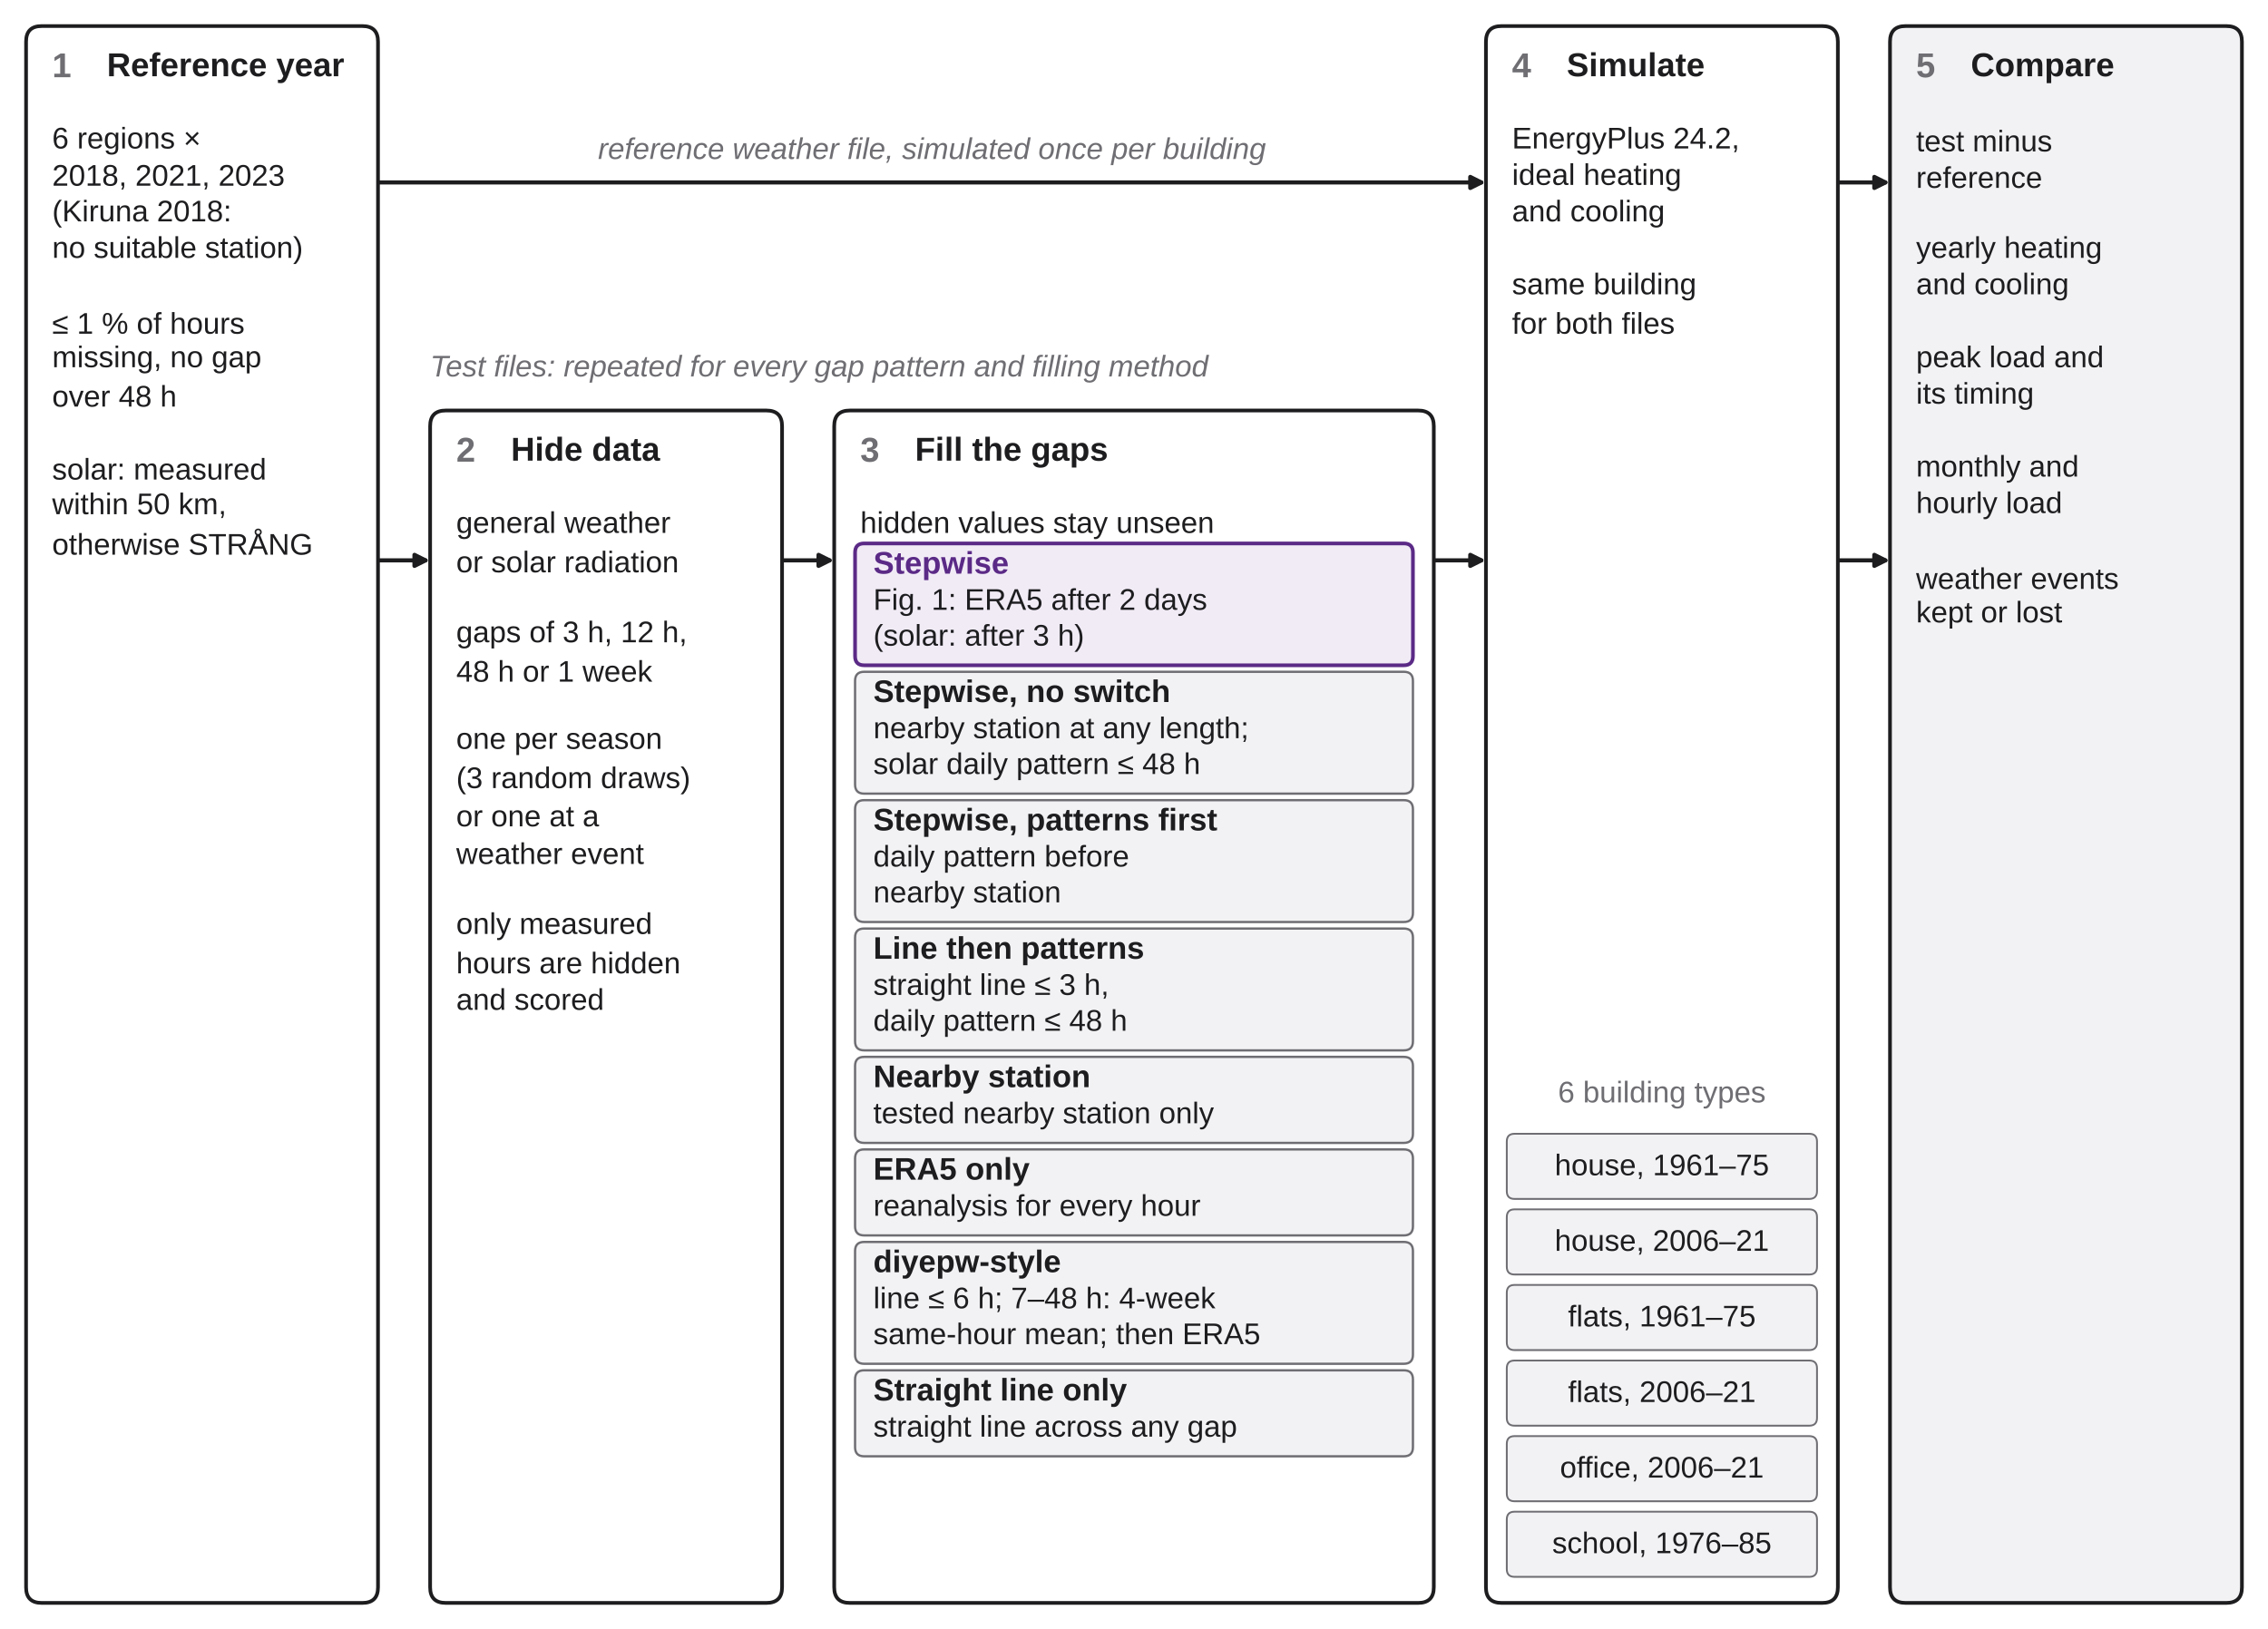
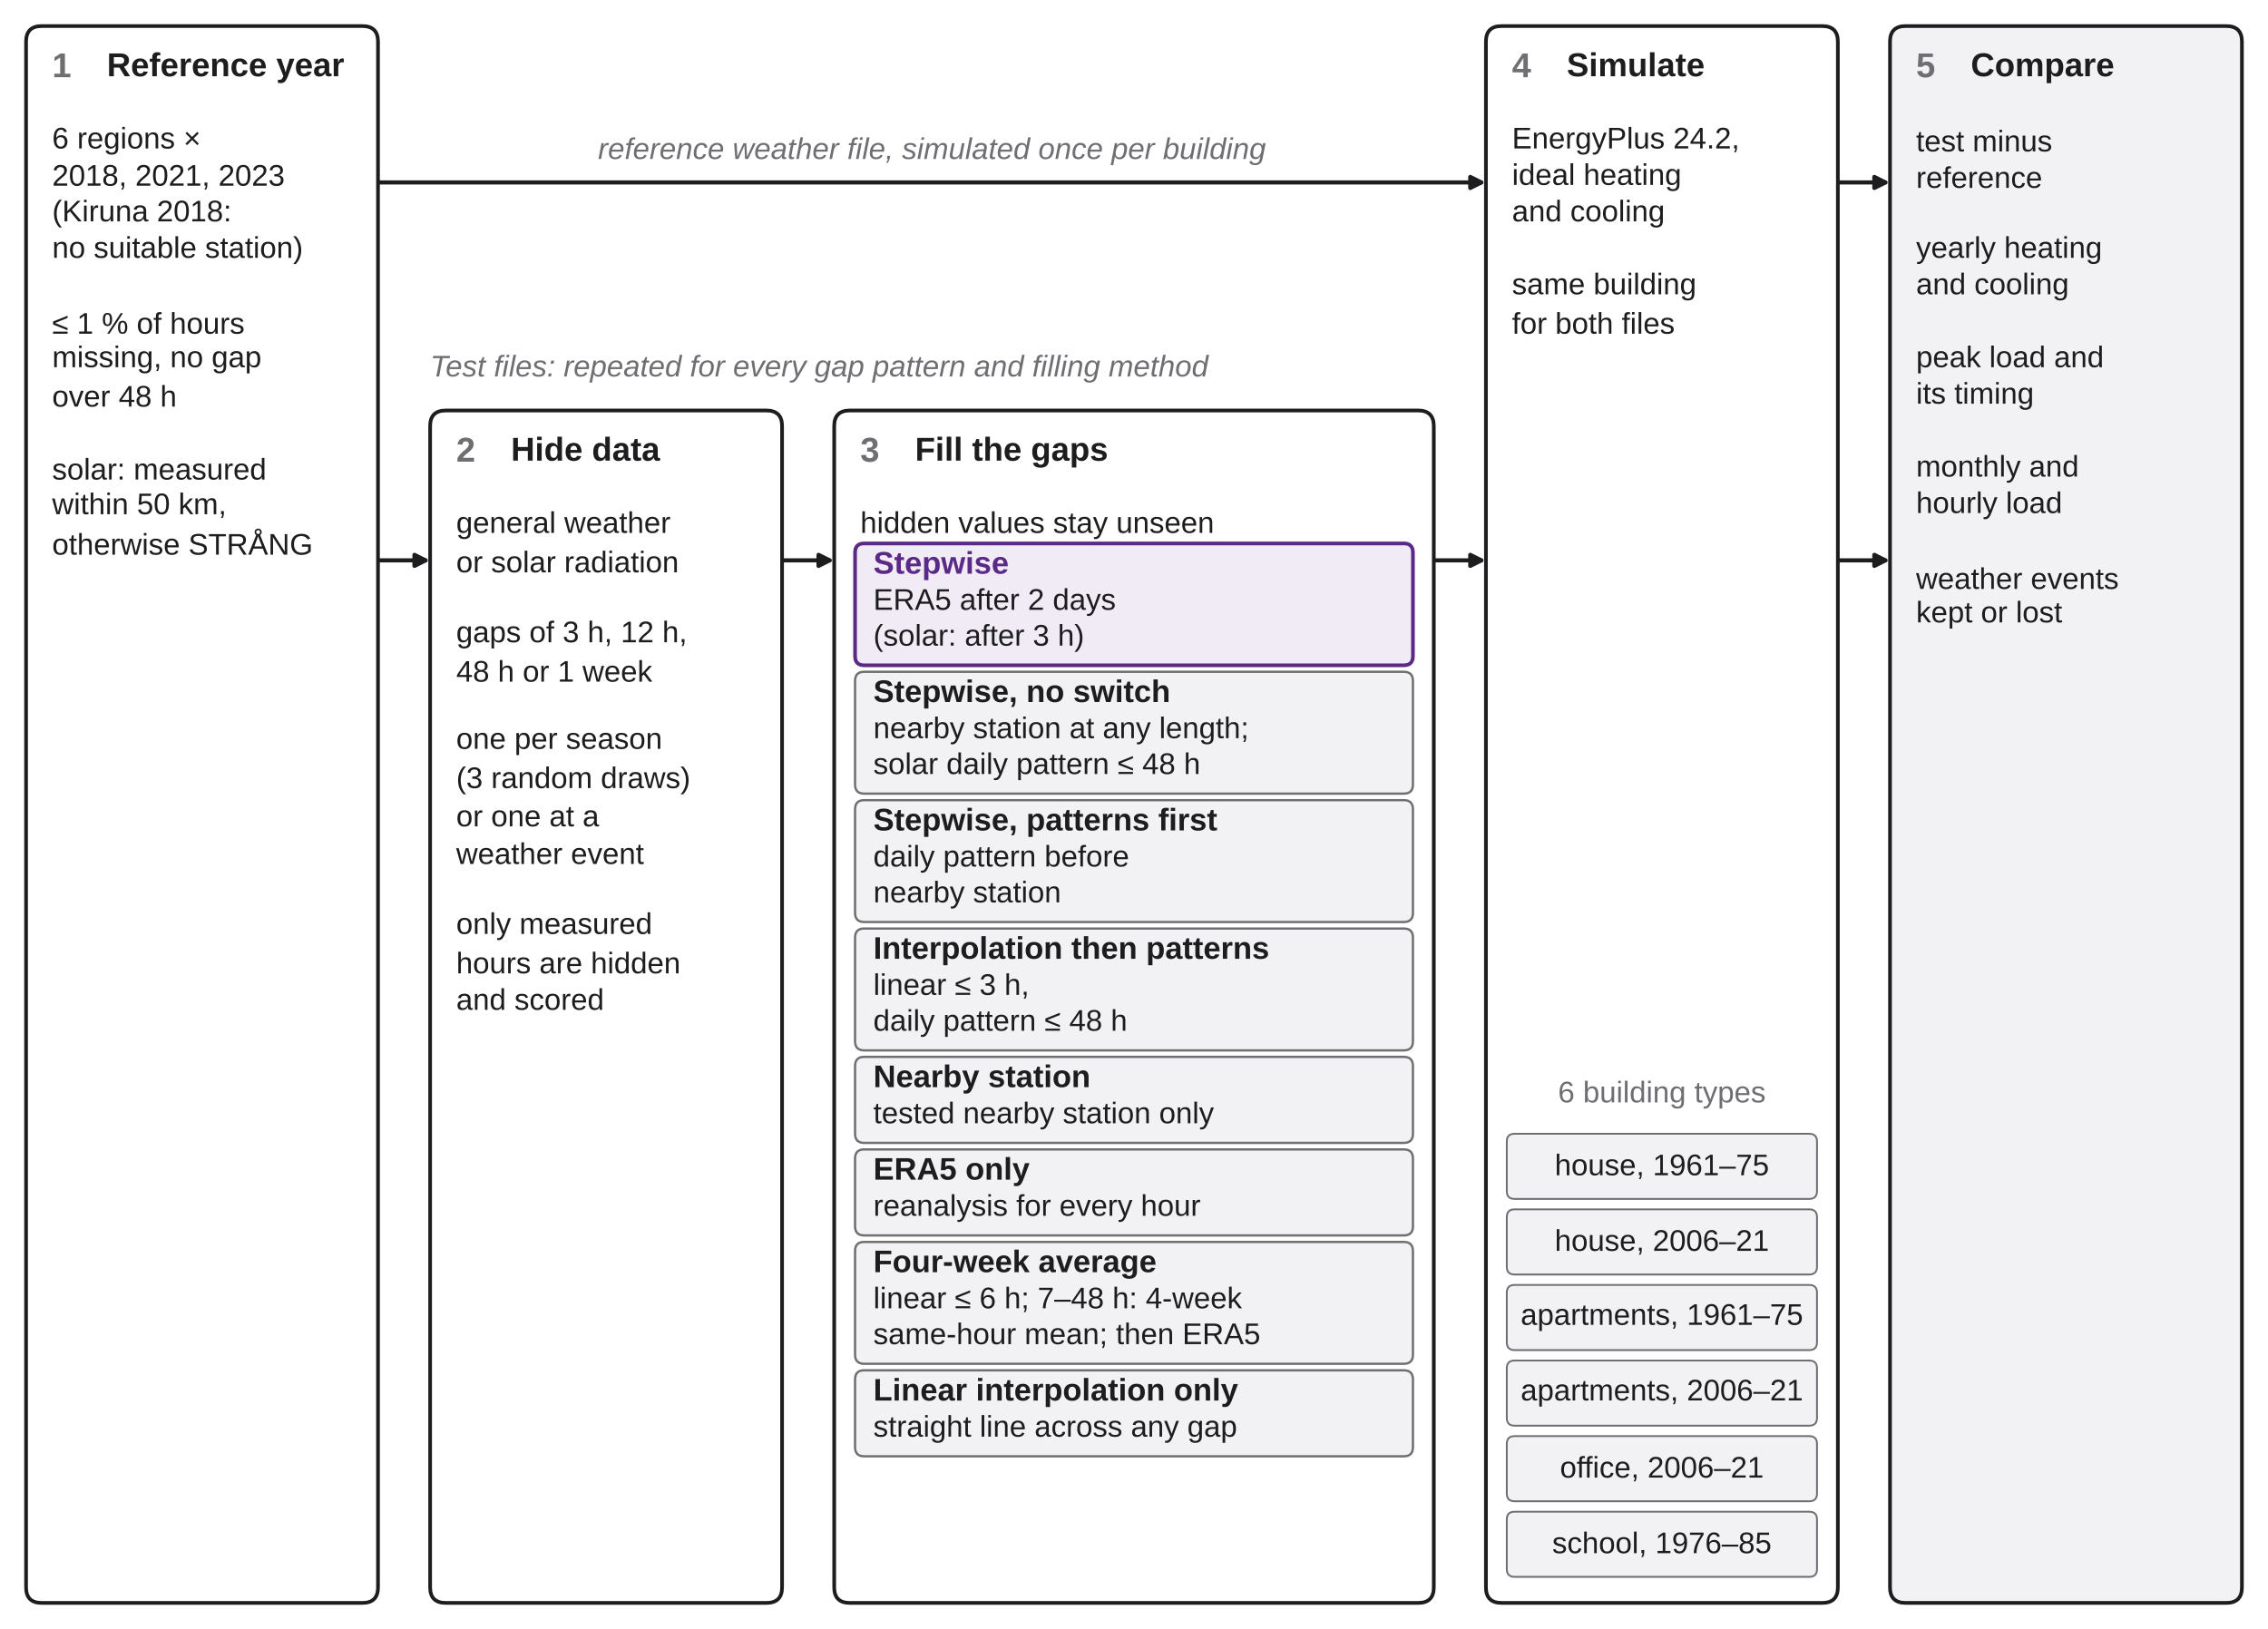
<svg xmlns="http://www.w3.org/2000/svg" width="493.228pt" height="354.331pt" viewBox="0 0 493.228 354.331" version="1.1">
  <defs>
    <style type="text/css">*{stroke-linejoin: round; stroke-linecap: butt}</style>
  </defs>
  <g id="figure_1">
    <g id="patch_1">
      <path d="M 0 354.331  L 493.228 354.331  L 493.228 0  L 0 0  z " style="fill: #ffffff" />
    </g>
    <g id="axes_1">
      <g id="patch_2">
-         <path d="M 82.205 39.685  Q 202.677 39.685 322.143 39.685  " clip-path="url(#p4153bf68aa)" style="fill: none; stroke: #1d1d1f; stroke-width: 0.9; stroke-linecap: round" />
-         <path d="M 319.743 38.485  L 322.143 39.685  L 319.743 40.885  z " clip-path="url(#p4153bf68aa)" style="fill: #1d1d1f; stroke: #1d1d1f; stroke-width: 0.9; stroke-linecap: round" />
+         <path d="M 82.205 39.685  Q 202.677 39.685 322.143 39.685  " clip-path="url(#pdff00935c7)" style="fill: none; stroke: #1d1d1f; stroke-width: 0.9; stroke-linecap: round" />
+         <path d="M 319.743 38.485  L 322.143 39.685  L 319.743 40.885  z " clip-path="url(#pdff00935c7)" style="fill: #1d1d1f; stroke: #1d1d1f; stroke-width: 0.9; stroke-linecap: round" />
      </g>
      <g id="patch_3">
-         <path d="M 399.685 39.685  Q 405.354 39.685 410.017 39.685  " clip-path="url(#p4153bf68aa)" style="fill: none; stroke: #1d1d1f; stroke-width: 0.9; stroke-linecap: round" />
-         <path d="M 407.617 38.485  L 410.017 39.685  L 407.617 40.885  z " clip-path="url(#p4153bf68aa)" style="fill: #1d1d1f; stroke: #1d1d1f; stroke-width: 0.9; stroke-linecap: round" />
+         <path d="M 399.685 39.685  Q 405.354 39.685 410.017 39.685  " clip-path="url(#pdff00935c7)" style="fill: none; stroke: #1d1d1f; stroke-width: 0.9; stroke-linecap: round" />
+         <path d="M 407.617 38.485  L 410.017 39.685  L 407.617 40.885  z " clip-path="url(#pdff00935c7)" style="fill: #1d1d1f; stroke: #1d1d1f; stroke-width: 0.9; stroke-linecap: round" />
      </g>
      <g id="patch_4">
-         <path d="M 82.205 121.89  Q 87.874 121.89 92.537 121.89  " clip-path="url(#p4153bf68aa)" style="fill: none; stroke: #1d1d1f; stroke-width: 0.9; stroke-linecap: round" />
-         <path d="M 90.137 120.69  L 92.537 121.89  L 90.137 123.09  z " clip-path="url(#p4153bf68aa)" style="fill: #1d1d1f; stroke: #1d1d1f; stroke-width: 0.9; stroke-linecap: round" />
+         <path d="M 82.205 121.89  Q 87.874 121.89 92.537 121.89  " clip-path="url(#pdff00935c7)" style="fill: none; stroke: #1d1d1f; stroke-width: 0.9; stroke-linecap: round" />
+         <path d="M 90.137 120.69  L 92.537 121.89  L 90.137 123.09  z " clip-path="url(#pdff00935c7)" style="fill: #1d1d1f; stroke: #1d1d1f; stroke-width: 0.9; stroke-linecap: round" />
      </g>
      <g id="patch_5">
-         <path d="M 170.079 121.89  Q 175.748 121.89 180.411 121.89  " clip-path="url(#p4153bf68aa)" style="fill: none; stroke: #1d1d1f; stroke-width: 0.9; stroke-linecap: round" />
-         <path d="M 178.011 120.69  L 180.411 121.89  L 178.011 123.09  z " clip-path="url(#p4153bf68aa)" style="fill: #1d1d1f; stroke: #1d1d1f; stroke-width: 0.9; stroke-linecap: round" />
+         <path d="M 170.079 121.89  Q 175.748 121.89 180.411 121.89  " clip-path="url(#pdff00935c7)" style="fill: none; stroke: #1d1d1f; stroke-width: 0.9; stroke-linecap: round" />
+         <path d="M 178.011 120.69  L 180.411 121.89  L 178.011 123.09  z " clip-path="url(#pdff00935c7)" style="fill: #1d1d1f; stroke: #1d1d1f; stroke-width: 0.9; stroke-linecap: round" />
      </g>
      <g id="patch_6">
-         <path d="M 311.811 121.89  Q 317.48 121.89 322.143 121.89  " clip-path="url(#p4153bf68aa)" style="fill: none; stroke: #1d1d1f; stroke-width: 0.9; stroke-linecap: round" />
-         <path d="M 319.743 120.69  L 322.143 121.89  L 319.743 123.09  z " clip-path="url(#p4153bf68aa)" style="fill: #1d1d1f; stroke: #1d1d1f; stroke-width: 0.9; stroke-linecap: round" />
+         <path d="M 311.811 121.89  Q 317.48 121.89 322.143 121.89  " clip-path="url(#pdff00935c7)" style="fill: none; stroke: #1d1d1f; stroke-width: 0.9; stroke-linecap: round" />
+         <path d="M 319.743 120.69  L 322.143 121.89  L 319.743 123.09  z " clip-path="url(#pdff00935c7)" style="fill: #1d1d1f; stroke: #1d1d1f; stroke-width: 0.9; stroke-linecap: round" />
      </g>
      <g id="patch_7">
-         <path d="M 399.685 121.89  Q 405.354 121.89 410.017 121.89  " clip-path="url(#p4153bf68aa)" style="fill: none; stroke: #1d1d1f; stroke-width: 0.9; stroke-linecap: round" />
-         <path d="M 407.617 120.69  L 410.017 121.89  L 407.617 123.09  z " clip-path="url(#p4153bf68aa)" style="fill: #1d1d1f; stroke: #1d1d1f; stroke-width: 0.9; stroke-linecap: round" />
+         <path d="M 399.685 121.89  Q 405.354 121.89 410.017 121.89  " clip-path="url(#pdff00935c7)" style="fill: none; stroke: #1d1d1f; stroke-width: 0.9; stroke-linecap: round" />
+         <path d="M 407.617 120.69  L 410.017 121.89  L 407.617 123.09  z " clip-path="url(#pdff00935c7)" style="fill: #1d1d1f; stroke: #1d1d1f; stroke-width: 0.9; stroke-linecap: round" />
      </g>
      <g id="patch_8">
-         <path d="M 9.071 348.661  L 78.803 348.661  Q 82.205 348.661 82.205 345.26  L 82.205 9.071  Q 82.205 5.669 78.803 5.669  L 9.071 5.669  Q 5.669 5.669 5.669 9.071  L 5.669 345.26  Q 5.669 348.661 9.071 348.661  z " clip-path="url(#p4153bf68aa)" style="fill: #ffffff; stroke: #1d1d1f; stroke-width: 0.8; stroke-linejoin: miter" />
+         <path d="M 9.071 348.661  L 78.803 348.661  Q 82.205 348.661 82.205 345.26  L 82.205 9.071  Q 82.205 5.669 78.803 5.669  L 9.071 5.669  Q 5.669 5.669 5.669 9.071  L 5.669 345.26  Q 5.669 348.661 9.071 348.661  z " clip-path="url(#pdff00935c7)" style="fill: #ffffff; stroke: #1d1d1f; stroke-width: 0.8; stroke-linejoin: miter" />
      </g>
      <g id="patch_9">
-         <path d="M 96.945 348.661  L 166.677 348.661  Q 170.079 348.661 170.079 345.26  L 170.079 92.693  Q 170.079 89.291 166.677 89.291  L 96.945 89.291  Q 93.543 89.291 93.543 92.693  L 93.543 345.26  Q 93.543 348.661 96.945 348.661  z " clip-path="url(#p4153bf68aa)" style="fill: #ffffff; stroke: #1d1d1f; stroke-width: 0.8; stroke-linejoin: miter" />
+         <path d="M 96.945 348.661  L 166.677 348.661  Q 170.079 348.661 170.079 345.26  L 170.079 92.693  Q 170.079 89.291 166.677 89.291  L 96.945 89.291  Q 93.543 89.291 93.543 92.693  L 93.543 345.26  Q 93.543 348.661 96.945 348.661  z " clip-path="url(#pdff00935c7)" style="fill: #ffffff; stroke: #1d1d1f; stroke-width: 0.8; stroke-linejoin: miter" />
      </g>
      <g id="patch_10">
-         <path d="M 184.819 348.661  L 308.409 348.661  Q 311.811 348.661 311.811 345.26  L 311.811 92.693  Q 311.811 89.291 308.409 89.291  L 184.819 89.291  Q 181.417 89.291 181.417 92.693  L 181.417 345.26  Q 181.417 348.661 184.819 348.661  z " clip-path="url(#p4153bf68aa)" style="fill: #ffffff; stroke: #1d1d1f; stroke-width: 0.8; stroke-linejoin: miter" />
+         <path d="M 184.819 348.661  L 308.409 348.661  Q 311.811 348.661 311.811 345.26  L 311.811 92.693  Q 311.811 89.291 308.409 89.291  L 184.819 89.291  Q 181.417 89.291 181.417 92.693  L 181.417 345.26  Q 181.417 348.661 184.819 348.661  z " clip-path="url(#pdff00935c7)" style="fill: #ffffff; stroke: #1d1d1f; stroke-width: 0.8; stroke-linejoin: miter" />
      </g>
      <g id="patch_11">
-         <path d="M 187.937 144.709  L 305.291 144.709  Q 307.276 144.709 307.276 142.724  L 307.276 120.189  Q 307.276 118.205 305.291 118.205  L 187.937 118.205  Q 185.953 118.205 185.953 120.189  L 185.953 142.724  Q 185.953 144.709 187.937 144.709  z " clip-path="url(#p4153bf68aa)" style="fill: #f1ebf6; stroke: #5b2a86; stroke-width: 0.8; stroke-linejoin: miter" />
+         <path d="M 187.937 144.709  L 305.291 144.709  Q 307.276 144.709 307.276 142.724  L 307.276 120.189  Q 307.276 118.205 305.291 118.205  L 187.937 118.205  Q 185.953 118.205 185.953 120.189  L 185.953 142.724  Q 185.953 144.709 187.937 144.709  z " clip-path="url(#pdff00935c7)" style="fill: #f1ebf6; stroke: #5b2a86; stroke-width: 0.8; stroke-linejoin: miter" />
      </g>
      <g id="patch_12">
-         <path d="M 187.937 172.63  L 305.291 172.63  Q 307.276 172.63 307.276 170.646  L 307.276 148.11  Q 307.276 146.126 305.291 146.126  L 187.937 146.126  Q 185.953 146.126 185.953 148.11  L 185.953 170.646  Q 185.953 172.63 187.937 172.63  z " clip-path="url(#p4153bf68aa)" style="fill: #f2f2f4; stroke: #6e6e73; stroke-width: 0.5; stroke-linejoin: miter" />
+         <path d="M 187.937 172.63  L 305.291 172.63  Q 307.276 172.63 307.276 170.646  L 307.276 148.11  Q 307.276 146.126 305.291 146.126  L 187.937 146.126  Q 185.953 146.126 185.953 148.11  L 185.953 170.646  Q 185.953 172.63 187.937 172.63  z " clip-path="url(#pdff00935c7)" style="fill: #f2f2f4; stroke: #6e6e73; stroke-width: 0.5; stroke-linejoin: miter" />
      </g>
      <g id="patch_13">
-         <path d="M 187.937 200.551  L 305.291 200.551  Q 307.276 200.551 307.276 198.567  L 307.276 176.031  Q 307.276 174.047 305.291 174.047  L 187.937 174.047  Q 185.953 174.047 185.953 176.031  L 185.953 198.567  Q 185.953 200.551 187.937 200.551  z " clip-path="url(#p4153bf68aa)" style="fill: #f2f2f4; stroke: #6e6e73; stroke-width: 0.5; stroke-linejoin: miter" />
+         <path d="M 187.937 200.551  L 305.291 200.551  Q 307.276 200.551 307.276 198.567  L 307.276 176.031  Q 307.276 174.047 305.291 174.047  L 187.937 174.047  Q 185.953 174.047 185.953 176.031  L 185.953 198.567  Q 185.953 200.551 187.937 200.551  z " clip-path="url(#pdff00935c7)" style="fill: #f2f2f4; stroke: #6e6e73; stroke-width: 0.5; stroke-linejoin: miter" />
      </g>
      <g id="patch_14">
-         <path d="M 187.937 228.472  L 305.291 228.472  Q 307.276 228.472 307.276 226.488  L 307.276 203.953  Q 307.276 201.969 305.291 201.969  L 187.937 201.969  Q 185.953 201.969 185.953 203.953  L 185.953 226.488  Q 185.953 228.472 187.937 228.472  z " clip-path="url(#p4153bf68aa)" style="fill: #f2f2f4; stroke: #6e6e73; stroke-width: 0.5; stroke-linejoin: miter" />
+         <path d="M 187.937 228.472  L 305.291 228.472  Q 307.276 228.472 307.276 226.488  L 307.276 203.953  Q 307.276 201.969 305.291 201.969  L 187.937 201.969  Q 185.953 201.969 185.953 203.953  L 185.953 226.488  Q 185.953 228.472 187.937 228.472  z " clip-path="url(#pdff00935c7)" style="fill: #f2f2f4; stroke: #6e6e73; stroke-width: 0.5; stroke-linejoin: miter" />
      </g>
      <g id="patch_15">
-         <path d="M 187.937 248.598  L 305.291 248.598  Q 307.276 248.598 307.276 246.614  L 307.276 231.874  Q 307.276 229.89 305.291 229.89  L 187.937 229.89  Q 185.953 229.89 185.953 231.874  L 185.953 246.614  Q 185.953 248.598 187.937 248.598  z " clip-path="url(#p4153bf68aa)" style="fill: #f2f2f4; stroke: #6e6e73; stroke-width: 0.5; stroke-linejoin: miter" />
+         <path d="M 187.937 248.598  L 305.291 248.598  Q 307.276 248.598 307.276 246.614  L 307.276 231.874  Q 307.276 229.89 305.291 229.89  L 187.937 229.89  Q 185.953 229.89 185.953 231.874  L 185.953 246.614  Q 185.953 248.598 187.937 248.598  z " clip-path="url(#pdff00935c7)" style="fill: #f2f2f4; stroke: #6e6e73; stroke-width: 0.5; stroke-linejoin: miter" />
      </g>
      <g id="patch_16">
-         <path d="M 187.937 268.724  L 305.291 268.724  Q 307.276 268.724 307.276 266.74  L 307.276 252  Q 307.276 250.016 305.291 250.016  L 187.937 250.016  Q 185.953 250.016 185.953 252  L 185.953 266.74  Q 185.953 268.724 187.937 268.724  z " clip-path="url(#p4153bf68aa)" style="fill: #f2f2f4; stroke: #6e6e73; stroke-width: 0.5; stroke-linejoin: miter" />
+         <path d="M 187.937 268.724  L 305.291 268.724  Q 307.276 268.724 307.276 266.74  L 307.276 252  Q 307.276 250.016 305.291 250.016  L 187.937 250.016  Q 185.953 250.016 185.953 252  L 185.953 266.74  Q 185.953 268.724 187.937 268.724  z " clip-path="url(#pdff00935c7)" style="fill: #f2f2f4; stroke: #6e6e73; stroke-width: 0.5; stroke-linejoin: miter" />
      </g>
      <g id="patch_17">
-         <path d="M 187.937 296.646  L 305.291 296.646  Q 307.276 296.646 307.276 294.661  L 307.276 272.126  Q 307.276 270.142 305.291 270.142  L 187.937 270.142  Q 185.953 270.142 185.953 272.126  L 185.953 294.661  Q 185.953 296.646 187.937 296.646  z " clip-path="url(#p4153bf68aa)" style="fill: #f2f2f4; stroke: #6e6e73; stroke-width: 0.5; stroke-linejoin: miter" />
+         <path d="M 187.937 296.646  L 305.291 296.646  Q 307.276 296.646 307.276 294.661  L 307.276 272.126  Q 307.276 270.142 305.291 270.142  L 187.937 270.142  Q 185.953 270.142 185.953 272.126  L 185.953 294.661  Q 185.953 296.646 187.937 296.646  z " clip-path="url(#pdff00935c7)" style="fill: #f2f2f4; stroke: #6e6e73; stroke-width: 0.5; stroke-linejoin: miter" />
      </g>
      <g id="patch_18">
-         <path d="M 187.937 316.772  L 305.291 316.772  Q 307.276 316.772 307.276 314.787  L 307.276 300.047  Q 307.276 298.063 305.291 298.063  L 187.937 298.063  Q 185.953 298.063 185.953 300.047  L 185.953 314.787  Q 185.953 316.772 187.937 316.772  z " clip-path="url(#p4153bf68aa)" style="fill: #f2f2f4; stroke: #6e6e73; stroke-width: 0.5; stroke-linejoin: miter" />
+         <path d="M 187.937 316.772  L 305.291 316.772  Q 307.276 316.772 307.276 314.787  L 307.276 300.047  Q 307.276 298.063 305.291 298.063  L 187.937 298.063  Q 185.953 298.063 185.953 300.047  L 185.953 314.787  Q 185.953 316.772 187.937 316.772  z " clip-path="url(#pdff00935c7)" style="fill: #f2f2f4; stroke: #6e6e73; stroke-width: 0.5; stroke-linejoin: miter" />
      </g>
      <g id="patch_19">
-         <path d="M 326.551 348.661  L 396.283 348.661  Q 399.685 348.661 399.685 345.26  L 399.685 9.071  Q 399.685 5.669 396.283 5.669  L 326.551 5.669  Q 323.15 5.669 323.15 9.071  L 323.15 345.26  Q 323.15 348.661 326.551 348.661  z " clip-path="url(#p4153bf68aa)" style="fill: #ffffff; stroke: #1d1d1f; stroke-width: 0.8; stroke-linejoin: miter" />
+         <path d="M 326.551 348.661  L 396.283 348.661  Q 399.685 348.661 399.685 345.26  L 399.685 9.071  Q 399.685 5.669 396.283 5.669  L 326.551 5.669  Q 323.15 5.669 323.15 9.071  L 323.15 345.26  Q 323.15 348.661 326.551 348.661  z " clip-path="url(#pdff00935c7)" style="fill: #ffffff; stroke: #1d1d1f; stroke-width: 0.8; stroke-linejoin: miter" />
      </g>
      <g id="patch_20">
-         <path d="M 329.386 342.992  L 393.449 342.992  Q 395.15 342.992 395.15 341.291  L 395.15 330.52  Q 395.15 328.819 393.449 328.819  L 329.386 328.819  Q 327.685 328.819 327.685 330.52  L 327.685 341.291  Q 327.685 342.992 329.386 342.992  z " clip-path="url(#p4153bf68aa)" style="fill: #f2f2f4; stroke: #6e6e73; stroke-width: 0.4; stroke-linejoin: miter" />
+         <path d="M 329.386 342.992  L 393.449 342.992  Q 395.15 342.992 395.15 341.291  L 395.15 330.52  Q 395.15 328.819 393.449 328.819  L 329.386 328.819  Q 327.685 328.819 327.685 330.52  L 327.685 341.291  Q 327.685 342.992 329.386 342.992  z " clip-path="url(#pdff00935c7)" style="fill: #f2f2f4; stroke: #6e6e73; stroke-width: 0.4; stroke-linejoin: miter" />
      </g>
      <g id="patch_21">
-         <path d="M 329.386 326.551  L 393.449 326.551  Q 395.15 326.551 395.15 324.85  L 395.15 314.079  Q 395.15 312.378 393.449 312.378  L 329.386 312.378  Q 327.685 312.378 327.685 314.079  L 327.685 324.85  Q 327.685 326.551 329.386 326.551  z " clip-path="url(#p4153bf68aa)" style="fill: #f2f2f4; stroke: #6e6e73; stroke-width: 0.4; stroke-linejoin: miter" />
+         <path d="M 329.386 326.551  L 393.449 326.551  Q 395.15 326.551 395.15 324.85  L 395.15 314.079  Q 395.15 312.378 393.449 312.378  L 329.386 312.378  Q 327.685 312.378 327.685 314.079  L 327.685 324.85  Q 327.685 326.551 329.386 326.551  z " clip-path="url(#pdff00935c7)" style="fill: #f2f2f4; stroke: #6e6e73; stroke-width: 0.4; stroke-linejoin: miter" />
      </g>
      <g id="patch_22">
-         <path d="M 329.386 310.11  L 393.449 310.11  Q 395.15 310.11 395.15 308.409  L 395.15 297.638  Q 395.15 295.937 393.449 295.937  L 329.386 295.937  Q 327.685 295.937 327.685 297.638  L 327.685 308.409  Q 327.685 310.11 329.386 310.11  z " clip-path="url(#p4153bf68aa)" style="fill: #f2f2f4; stroke: #6e6e73; stroke-width: 0.4; stroke-linejoin: miter" />
+         <path d="M 329.386 310.11  L 393.449 310.11  Q 395.15 310.11 395.15 308.409  L 395.15 297.638  Q 395.15 295.937 393.449 295.937  L 329.386 295.937  Q 327.685 295.937 327.685 297.638  L 327.685 308.409  Q 327.685 310.11 329.386 310.11  z " clip-path="url(#pdff00935c7)" style="fill: #f2f2f4; stroke: #6e6e73; stroke-width: 0.4; stroke-linejoin: miter" />
      </g>
      <g id="patch_23">
-         <path d="M 329.386 293.669  L 393.449 293.669  Q 395.15 293.669 395.15 291.969  L 395.15 281.197  Q 395.15 279.496 393.449 279.496  L 329.386 279.496  Q 327.685 279.496 327.685 281.197  L 327.685 291.969  Q 327.685 293.669 329.386 293.669  z " clip-path="url(#p4153bf68aa)" style="fill: #f2f2f4; stroke: #6e6e73; stroke-width: 0.4; stroke-linejoin: miter" />
+         <path d="M 329.386 293.669  L 393.449 293.669  Q 395.15 293.669 395.15 291.969  L 395.15 281.197  Q 395.15 279.496 393.449 279.496  L 329.386 279.496  Q 327.685 279.496 327.685 281.197  L 327.685 291.969  Q 327.685 293.669 329.386 293.669  z " clip-path="url(#pdff00935c7)" style="fill: #f2f2f4; stroke: #6e6e73; stroke-width: 0.4; stroke-linejoin: miter" />
      </g>
      <g id="patch_24">
-         <path d="M 329.386 277.228  L 393.449 277.228  Q 395.15 277.228 395.15 275.528  L 395.15 264.756  Q 395.15 263.055 393.449 263.055  L 329.386 263.055  Q 327.685 263.055 327.685 264.756  L 327.685 275.528  Q 327.685 277.228 329.386 277.228  z " clip-path="url(#p4153bf68aa)" style="fill: #f2f2f4; stroke: #6e6e73; stroke-width: 0.4; stroke-linejoin: miter" />
+         <path d="M 329.386 277.228  L 393.449 277.228  Q 395.15 277.228 395.15 275.528  L 395.15 264.756  Q 395.15 263.055 393.449 263.055  L 329.386 263.055  Q 327.685 263.055 327.685 264.756  L 327.685 275.528  Q 327.685 277.228 329.386 277.228  z " clip-path="url(#pdff00935c7)" style="fill: #f2f2f4; stroke: #6e6e73; stroke-width: 0.4; stroke-linejoin: miter" />
      </g>
      <g id="patch_25">
-         <path d="M 329.386 260.787  L 393.449 260.787  Q 395.15 260.787 395.15 259.087  L 395.15 248.315  Q 395.15 246.614 393.449 246.614  L 329.386 246.614  Q 327.685 246.614 327.685 248.315  L 327.685 259.087  Q 327.685 260.787 329.386 260.787  z " clip-path="url(#p4153bf68aa)" style="fill: #f2f2f4; stroke: #6e6e73; stroke-width: 0.4; stroke-linejoin: miter" />
+         <path d="M 329.386 260.787  L 393.449 260.787  Q 395.15 260.787 395.15 259.087  L 395.15 248.315  Q 395.15 246.614 393.449 246.614  L 329.386 246.614  Q 327.685 246.614 327.685 248.315  L 327.685 259.087  Q 327.685 260.787 329.386 260.787  z " clip-path="url(#pdff00935c7)" style="fill: #f2f2f4; stroke: #6e6e73; stroke-width: 0.4; stroke-linejoin: miter" />
      </g>
      <g id="patch_26">
-         <path d="M 414.425 348.661  L 484.157 348.661  Q 487.559 348.661 487.559 345.26  L 487.559 9.071  Q 487.559 5.669 484.157 5.669  L 414.425 5.669  Q 411.024 5.669 411.024 9.071  L 411.024 345.26  Q 411.024 348.661 414.425 348.661  z " clip-path="url(#p4153bf68aa)" style="fill: #f2f2f4; stroke: #1d1d1f; stroke-width: 0.8; stroke-linejoin: miter" />
+         <path d="M 414.425 348.661  L 484.157 348.661  Q 487.559 348.661 487.559 345.26  L 487.559 9.071  Q 487.559 5.669 484.157 5.669  L 414.425 5.669  Q 411.024 5.669 411.024 9.071  L 411.024 345.26  Q 411.024 348.661 414.425 348.661  z " clip-path="url(#pdff00935c7)" style="fill: #f2f2f4; stroke: #1d1d1f; stroke-width: 0.8; stroke-linejoin: miter" />
      </g>
      <g id="text_1">
        <text style="font-style: italic; font-size: 6.5px; font-family: 'Arial', 'Helvetica', 'Liberation Sans', 'DejaVu Sans', sans-serif; text-anchor: start; fill: #6e6e73" x="93.543" y="81.886" transform="rotate(-0 93.54331 81.88551)">Test files: repeated for every gap pattern and filling method</text>
      </g>
      <g id="text_2">
        <text style="font-weight: 700; font-size: 7.5px; font-family: 'Arial', 'Helvetica', 'Liberation Sans', 'DejaVu Sans', sans-serif; text-anchor: start; fill: #6e6e73" x="11.339" y="16.799" transform="rotate(-0 11.33858 16.79879)">1</text>
      </g>
      <g id="text_3">
        <text style="font-weight: 700; font-size: 7.2px; font-family: 'Arial', 'Helvetica', 'Liberation Sans', 'DejaVu Sans', sans-serif; text-anchor: start; fill: #1d1d1f" x="23.244" y="16.58" transform="rotate(-0 23.24409 16.58038)">Reference year</text>
      </g>
      <g id="text_4">
        <text style="font-size: 6.5px; font-family: 'Arial', 'Helvetica', 'Liberation Sans', 'DejaVu Sans', sans-serif; fill: #1d1d1f" transform="translate(11.33858 32.29159)">6 regions ×</text>
        <text style="font-size: 6.5px; font-family: 'Arial', 'Helvetica', 'Liberation Sans', 'DejaVu Sans', sans-serif; fill: #1d1d1f" transform="translate(11.33858 40.39437)">2018, 2021, 2023</text>
        <text style="font-size: 6.5px; font-family: 'Arial', 'Helvetica', 'Liberation Sans', 'DejaVu Sans', sans-serif; fill: #1d1d1f" transform="translate(11.33858 48.15337)">(Kiruna 2018:</text>
        <text style="font-size: 6.5px; font-family: 'Arial', 'Helvetica', 'Liberation Sans', 'DejaVu Sans', sans-serif; fill: #1d1d1f" transform="translate(11.33858 56.0835)">no suitable station)</text>
        <text style="font-size: 6.5px; font-family: 'Arial', 'Helvetica', 'Liberation Sans', 'DejaVu Sans', sans-serif; fill: #1d1d1f" transform="translate(11.33858 62.33124)" />
        <text style="font-size: 6.5px; font-family: 'Arial', 'Helvetica', 'Liberation Sans', 'DejaVu Sans', sans-serif; fill: #1d1d1f" transform="translate(11.33858 72.58461)">≤ 1 % of hours</text>
        <text style="font-size: 6.5px; font-family: 'Arial', 'Helvetica', 'Liberation Sans', 'DejaVu Sans', sans-serif; fill: #1d1d1f" transform="translate(11.33858 79.87235)">missing, no gap</text>
        <text style="font-size: 6.5px; font-family: 'Arial', 'Helvetica', 'Liberation Sans', 'DejaVu Sans', sans-serif; fill: #1d1d1f" transform="translate(11.33858 88.44486)">over 48 h</text>
        <text style="font-size: 6.5px; font-family: 'Arial', 'Helvetica', 'Liberation Sans', 'DejaVu Sans', sans-serif; fill: #1d1d1f" transform="translate(11.33858 94.05175)" />
        <text style="font-size: 6.5px; font-family: 'Arial', 'Helvetica', 'Liberation Sans', 'DejaVu Sans', sans-serif; fill: #1d1d1f" transform="translate(11.33858 104.3051)">solar: measured</text>
        <text style="font-size: 6.5px; font-family: 'Arial', 'Helvetica', 'Liberation Sans', 'DejaVu Sans', sans-serif; fill: #1d1d1f" transform="translate(11.33858 111.8513)">within 50 km,</text>
        <text style="font-size: 6.5px; font-family: 'Arial', 'Helvetica', 'Liberation Sans', 'DejaVu Sans', sans-serif; fill: #1d1d1f" transform="translate(11.33858 120.6458)">otherwise STRÅNG</text>
      </g>
      <g id="text_5">
        <text style="font-weight: 700; font-size: 7.5px; font-family: 'Arial', 'Helvetica', 'Liberation Sans', 'DejaVu Sans', sans-serif; text-anchor: start; fill: #6e6e73" x="99.213" y="100.421" transform="rotate(-0 99.2126 100.4208)">2</text>
      </g>
      <g id="text_6">
        <text style="font-weight: 700; font-size: 7.2px; font-family: 'Arial', 'Helvetica', 'Liberation Sans', 'DejaVu Sans', sans-serif; text-anchor: start; fill: #1d1d1f" x="111.118" y="100.202" transform="rotate(-0 111.1181 100.2024)">Hide data</text>
      </g>
      <g id="text_7">
        <text style="font-size: 6.5px; font-family: 'Arial', 'Helvetica', 'Liberation Sans', 'DejaVu Sans', sans-serif; fill: #1d1d1f" transform="translate(99.2126 115.9136)">general weather</text>
        <text style="font-size: 6.5px; font-family: 'Arial', 'Helvetica', 'Liberation Sans', 'DejaVu Sans', sans-serif; fill: #1d1d1f" transform="translate(99.2126 124.4861)">or solar radiation</text>
        <text style="font-size: 6.5px; font-family: 'Arial', 'Helvetica', 'Liberation Sans', 'DejaVu Sans', sans-serif; fill: #1d1d1f" transform="translate(99.2126 130.093)" />
        <text style="font-size: 6.5px; font-family: 'Arial', 'Helvetica', 'Liberation Sans', 'DejaVu Sans', sans-serif; fill: #1d1d1f" transform="translate(99.2126 139.704)">gaps of 3 h, 12 h,</text>
        <text style="font-size: 6.5px; font-family: 'Arial', 'Helvetica', 'Liberation Sans', 'DejaVu Sans', sans-serif; fill: #1d1d1f" transform="translate(99.2126 148.2765)">48 h or 1 week</text>
        <text style="font-size: 6.5px; font-family: 'Arial', 'Helvetica', 'Liberation Sans', 'DejaVu Sans', sans-serif; fill: #1d1d1f" transform="translate(99.2126 153.8834)" />
        <text style="font-size: 6.5px; font-family: 'Arial', 'Helvetica', 'Liberation Sans', 'DejaVu Sans', sans-serif; fill: #1d1d1f" transform="translate(99.2126 162.8881)">one per season</text>
        <text style="font-size: 6.5px; font-family: 'Arial', 'Helvetica', 'Liberation Sans', 'DejaVu Sans', sans-serif; fill: #1d1d1f" transform="translate(99.2126 171.4261)">(3 random draws)</text>
        <text style="font-size: 6.5px; font-family: 'Arial', 'Helvetica', 'Liberation Sans', 'DejaVu Sans', sans-serif; fill: #1d1d1f" transform="translate(99.2126 179.7431)">or one at a</text>
        <text style="font-size: 6.5px; font-family: 'Arial', 'Helvetica', 'Liberation Sans', 'DejaVu Sans', sans-serif; fill: #1d1d1f" transform="translate(99.2126 187.9272)">weather event</text>
        <text style="font-size: 6.5px; font-family: 'Arial', 'Helvetica', 'Liberation Sans', 'DejaVu Sans', sans-serif; fill: #1d1d1f" transform="translate(99.2126 193.5341)" />
        <text style="font-size: 6.5px; font-family: 'Arial', 'Helvetica', 'Liberation Sans', 'DejaVu Sans', sans-serif; fill: #1d1d1f" transform="translate(99.2126 203.145)">only measured</text>
        <text style="font-size: 6.5px; font-family: 'Arial', 'Helvetica', 'Liberation Sans', 'DejaVu Sans', sans-serif; fill: #1d1d1f" transform="translate(99.2126 211.7175)">hours are hidden</text>
        <text style="font-size: 6.5px; font-family: 'Arial', 'Helvetica', 'Liberation Sans', 'DejaVu Sans', sans-serif; fill: #1d1d1f" transform="translate(99.2126 219.6477)">and scored</text>
      </g>
      <g id="text_8">
        <text style="font-weight: 700; font-size: 7.5px; font-family: 'Arial', 'Helvetica', 'Liberation Sans', 'DejaVu Sans', sans-serif; text-anchor: start; fill: #6e6e73" x="187.087" y="100.421" transform="rotate(-0 187.0866 100.4208)">3</text>
      </g>
      <g id="text_9">
        <text style="font-weight: 700; font-size: 7.2px; font-family: 'Arial', 'Helvetica', 'Liberation Sans', 'DejaVu Sans', sans-serif; text-anchor: start; fill: #1d1d1f" x="198.992" y="100.202" transform="rotate(-0 198.9921 100.2024)">Fill the gaps</text>
      </g>
      <g id="text_10">
        <text style="font-size: 6.5px; font-family: 'Arial', 'Helvetica', 'Liberation Sans', 'DejaVu Sans', sans-serif; text-anchor: start; fill: #1d1d1f" x="187.087" y="115.914" transform="rotate(-0 187.0866 115.9136)">hidden values stay unseen</text>
      </g>
      <g id="text_11">
        <text style="font-weight: 700; font-size: 6.8px; font-family: 'Arial', 'Helvetica', 'Liberation Sans', 'DejaVu Sans', sans-serif; text-anchor: start; fill: #5b2a86" x="189.921" y="124.783" transform="rotate(-0 189.9213 124.7834)">Stepwise</text>
      </g>
      <g id="text_12">
-         <text style="font-size: 6.5px; font-family: 'Arial', 'Helvetica', 'Liberation Sans', 'DejaVu Sans', sans-serif; text-anchor: start; fill: #1d1d1f" x="189.921" y="132.643" transform="rotate(-0 189.9213 132.6428)">Fig. 1: ERA5 after 2 days</text>
+         <text style="font-size: 6.5px; font-family: 'Arial', 'Helvetica', 'Liberation Sans', 'DejaVu Sans', sans-serif; text-anchor: start; fill: #1d1d1f" x="189.921" y="132.643" transform="rotate(-0 189.9213 132.6428)">ERA5 after 2 days</text>
      </g>
      <g id="text_13">
        <text style="font-size: 6.5px; font-family: 'Arial', 'Helvetica', 'Liberation Sans', 'DejaVu Sans', sans-serif; text-anchor: start; fill: #1d1d1f" x="189.921" y="140.438" transform="rotate(-0 189.9213 140.438)">(solar: after 3 h)</text>
      </g>
      <g id="text_14">
        <text style="font-weight: 700; font-size: 6.8px; font-family: 'Arial', 'Helvetica', 'Liberation Sans', 'DejaVu Sans', sans-serif; text-anchor: start; fill: #1d1d1f" x="189.921" y="152.705" transform="rotate(-0 189.9213 152.7046)">Stepwise, no switch</text>
      </g>
      <g id="text_15">
        <text style="font-size: 6.5px; font-family: 'Arial', 'Helvetica', 'Liberation Sans', 'DejaVu Sans', sans-serif; text-anchor: start; fill: #1d1d1f" x="189.921" y="160.564" transform="rotate(-0 189.9213 160.564)">nearby station at any length;</text>
      </g>
      <g id="text_16">
        <text style="font-size: 6.5px; font-family: 'Arial', 'Helvetica', 'Liberation Sans', 'DejaVu Sans', sans-serif; text-anchor: start; fill: #1d1d1f" x="189.921" y="168.359" transform="rotate(-0 189.9213 168.3593)">solar daily pattern ≤ 48 h</text>
      </g>
      <g id="text_17">
        <text style="font-weight: 700; font-size: 6.8px; font-family: 'Arial', 'Helvetica', 'Liberation Sans', 'DejaVu Sans', sans-serif; text-anchor: start; fill: #1d1d1f" x="189.921" y="180.626" transform="rotate(-0 189.9213 180.6259)">Stepwise, patterns first</text>
      </g>
      <g id="text_18">
        <text style="font-size: 6.5px; font-family: 'Arial', 'Helvetica', 'Liberation Sans', 'DejaVu Sans', sans-serif; text-anchor: start; fill: #1d1d1f" x="189.921" y="188.485" transform="rotate(-0 189.9213 188.4853)">daily pattern before</text>
      </g>
      <g id="text_19">
        <text style="font-size: 6.5px; font-family: 'Arial', 'Helvetica', 'Liberation Sans', 'DejaVu Sans', sans-serif; text-anchor: start; fill: #1d1d1f" x="189.921" y="196.281" transform="rotate(-0 189.9213 196.2806)">nearby station</text>
      </g>
      <g id="text_20">
-         <text style="font-weight: 700; font-size: 6.8px; font-family: 'Arial', 'Helvetica', 'Liberation Sans', 'DejaVu Sans', sans-serif; text-anchor: start; fill: #1d1d1f" x="189.921" y="208.547" transform="rotate(-0 189.9213 208.5472)">Line then patterns</text>
+         <text style="font-weight: 700; font-size: 6.8px; font-family: 'Arial', 'Helvetica', 'Liberation Sans', 'DejaVu Sans', sans-serif; text-anchor: start; fill: #1d1d1f" x="189.921" y="208.547" transform="rotate(-0 189.9213 208.5472)">Interpolation then patterns</text>
      </g>
      <g id="text_21">
-         <text style="font-size: 6.5px; font-family: 'Arial', 'Helvetica', 'Liberation Sans', 'DejaVu Sans', sans-serif; text-anchor: start; fill: #1d1d1f" x="189.921" y="216.407" transform="rotate(-0 189.9213 216.4065)">straight line ≤ 3 h,</text>
+         <text style="font-size: 6.5px; font-family: 'Arial', 'Helvetica', 'Liberation Sans', 'DejaVu Sans', sans-serif; text-anchor: start; fill: #1d1d1f" x="189.921" y="216.407" transform="rotate(-0 189.9213 216.4065)">linear ≤ 3 h,</text>
      </g>
      <g id="text_22">
        <text style="font-size: 6.5px; font-family: 'Arial', 'Helvetica', 'Liberation Sans', 'DejaVu Sans', sans-serif; text-anchor: start; fill: #1d1d1f" x="189.921" y="224.202" transform="rotate(-0 189.9213 224.2018)">daily pattern ≤ 48 h</text>
      </g>
      <g id="text_23">
        <text style="font-weight: 700; font-size: 6.8px; font-family: 'Arial', 'Helvetica', 'Liberation Sans', 'DejaVu Sans', sans-serif; text-anchor: start; fill: #1d1d1f" x="189.921" y="236.468" transform="rotate(-0 189.9213 236.4684)">Nearby station</text>
      </g>
      <g id="text_24">
        <text style="font-size: 6.5px; font-family: 'Arial', 'Helvetica', 'Liberation Sans', 'DejaVu Sans', sans-serif; text-anchor: start; fill: #1d1d1f" x="189.921" y="244.328" transform="rotate(-0 189.9213 244.3278)">tested nearby station only</text>
      </g>
      <g id="text_25">
        <text style="font-weight: 700; font-size: 6.8px; font-family: 'Arial', 'Helvetica', 'Liberation Sans', 'DejaVu Sans', sans-serif; text-anchor: start; fill: #1d1d1f" x="189.921" y="256.594" transform="rotate(-0 189.9213 256.5944)">ERA5 only</text>
      </g>
      <g id="text_26">
        <text style="font-size: 6.5px; font-family: 'Arial', 'Helvetica', 'Liberation Sans', 'DejaVu Sans', sans-serif; text-anchor: start; fill: #1d1d1f" x="189.921" y="264.454" transform="rotate(-0 189.9213 264.4538)">reanalysis for every hour</text>
      </g>
      <g id="text_27">
-         <text style="font-weight: 700; font-size: 6.8px; font-family: 'Arial', 'Helvetica', 'Liberation Sans', 'DejaVu Sans', sans-serif; text-anchor: start; fill: #1d1d1f" x="189.921" y="276.72" transform="rotate(-0 189.9213 276.7204)">diyepw-style</text>
+         <text style="font-weight: 700; font-size: 6.8px; font-family: 'Arial', 'Helvetica', 'Liberation Sans', 'DejaVu Sans', sans-serif; text-anchor: start; fill: #1d1d1f" x="189.921" y="276.716" transform="rotate(-0 189.9213 276.7155)">Four-week average</text>
      </g>
      <g id="text_28">
-         <text style="font-size: 6.5px; font-family: 'Arial', 'Helvetica', 'Liberation Sans', 'DejaVu Sans', sans-serif; text-anchor: start; fill: #1d1d1f" x="189.921" y="284.58" transform="rotate(-0 189.9213 284.5798)">line ≤ 6 h; 7–48 h: 4-week</text>
+         <text style="font-size: 6.5px; font-family: 'Arial', 'Helvetica', 'Liberation Sans', 'DejaVu Sans', sans-serif; text-anchor: start; fill: #1d1d1f" x="189.921" y="284.58" transform="rotate(-0 189.9213 284.5798)">linear ≤ 6 h; 7–48 h: 4-week</text>
      </g>
      <g id="text_29">
        <text style="font-size: 6.5px; font-family: 'Arial', 'Helvetica', 'Liberation Sans', 'DejaVu Sans', sans-serif; text-anchor: start; fill: #1d1d1f" x="189.921" y="292.375" transform="rotate(-0 189.9213 292.375)">same-hour mean; then ERA5</text>
      </g>
      <g id="text_30">
-         <text style="font-weight: 700; font-size: 6.8px; font-family: 'Arial', 'Helvetica', 'Liberation Sans', 'DejaVu Sans', sans-serif; text-anchor: start; fill: #1d1d1f" x="189.921" y="304.637" transform="rotate(-0 189.9213 304.6368)">Straight line only</text>
+         <text style="font-weight: 700; font-size: 6.8px; font-family: 'Arial', 'Helvetica', 'Liberation Sans', 'DejaVu Sans', sans-serif; text-anchor: start; fill: #1d1d1f" x="189.921" y="304.642" transform="rotate(-0 189.9213 304.6417)">Linear interpolation only</text>
      </g>
      <g id="text_31">
        <text style="font-size: 6.5px; font-family: 'Arial', 'Helvetica', 'Liberation Sans', 'DejaVu Sans', sans-serif; text-anchor: start; fill: #1d1d1f" x="189.921" y="312.501" transform="rotate(-0 189.9213 312.501)">straight line across any gap</text>
      </g>
      <g id="text_32">
        <text style="font-weight: 700; font-size: 7.5px; font-family: 'Arial', 'Helvetica', 'Liberation Sans', 'DejaVu Sans', sans-serif; text-anchor: start; fill: #6e6e73" x="328.819" y="16.799" transform="rotate(-0 328.8189 16.79879)">4</text>
      </g>
      <g id="text_33">
        <text style="font-weight: 700; font-size: 7.2px; font-family: 'Arial', 'Helvetica', 'Liberation Sans', 'DejaVu Sans', sans-serif; text-anchor: start; fill: #1d1d1f" x="340.724" y="16.58" transform="rotate(-0 340.7244 16.58038)">Simulate</text>
      </g>
      <g id="text_34">
        <text style="font-size: 6.5px; font-family: 'Arial', 'Helvetica', 'Liberation Sans', 'DejaVu Sans', sans-serif; fill: #1d1d1f" transform="translate(328.8189 32.29159)">EnergyPlus 24.2,</text>
        <text style="font-size: 6.5px; font-family: 'Arial', 'Helvetica', 'Liberation Sans', 'DejaVu Sans', sans-serif; fill: #1d1d1f" transform="translate(328.8189 40.22172)">ideal heating</text>
        <text style="font-size: 6.5px; font-family: 'Arial', 'Helvetica', 'Liberation Sans', 'DejaVu Sans', sans-serif; fill: #1d1d1f" transform="translate(328.8189 48.15185)">and cooling</text>
        <text style="font-size: 6.5px; font-family: 'Arial', 'Helvetica', 'Liberation Sans', 'DejaVu Sans', sans-serif; fill: #1d1d1f" transform="translate(328.8189 54.40111)" />
        <text style="font-size: 6.5px; font-family: 'Arial', 'Helvetica', 'Liberation Sans', 'DejaVu Sans', sans-serif; fill: #1d1d1f" transform="translate(328.8189 64.0121)">same building</text>
        <text style="font-size: 6.5px; font-family: 'Arial', 'Helvetica', 'Liberation Sans', 'DejaVu Sans', sans-serif; fill: #1d1d1f" transform="translate(328.8189 72.58461)">for both files</text>
      </g>
      <g id="text_35">
        <text style="font-size: 6.5px; font-family: 'Arial', 'Helvetica', 'Liberation Sans', 'DejaVu Sans', sans-serif; text-anchor: middle; fill: #1d1d1f" x="361.417" y="337.845" transform="rotate(-0 361.4173 337.8448)">school, 1976–85</text>
      </g>
      <g id="text_36">
        <text style="font-size: 6.5px; font-family: 'Arial', 'Helvetica', 'Liberation Sans', 'DejaVu Sans', sans-serif; text-anchor: middle; fill: #1d1d1f" x="361.417" y="321.404" transform="rotate(-0 361.4173 321.4039)">office, 2006–21</text>
      </g>
      <g id="text_37">
-         <text style="font-size: 6.5px; font-family: 'Arial', 'Helvetica', 'Liberation Sans', 'DejaVu Sans', sans-serif; text-anchor: middle; fill: #1d1d1f" x="361.417" y="304.963" transform="rotate(-0 361.4173 304.963)">flats, 2006–21</text>
+         <text style="font-size: 6.5px; font-family: 'Arial', 'Helvetica', 'Liberation Sans', 'DejaVu Sans', sans-serif; text-anchor: middle; fill: #1d1d1f" x="361.417" y="304.619" transform="rotate(-0 361.4173 304.6187)">apartments, 2006–21</text>
      </g>
      <g id="text_38">
-         <text style="font-size: 6.5px; font-family: 'Arial', 'Helvetica', 'Liberation Sans', 'DejaVu Sans', sans-serif; text-anchor: middle; fill: #1d1d1f" x="361.417" y="288.522" transform="rotate(-0 361.4173 288.522)">flats, 1961–75</text>
+         <text style="font-size: 6.5px; font-family: 'Arial', 'Helvetica', 'Liberation Sans', 'DejaVu Sans', sans-serif; text-anchor: middle; fill: #1d1d1f" x="361.417" y="288.178" transform="rotate(-0 361.4173 288.1777)">apartments, 1961–75</text>
      </g>
      <g id="text_39">
        <text style="font-size: 6.5px; font-family: 'Arial', 'Helvetica', 'Liberation Sans', 'DejaVu Sans', sans-serif; text-anchor: middle; fill: #1d1d1f" x="361.417" y="272.081" transform="rotate(-0 361.4173 272.0811)">house, 2006–21</text>
      </g>
      <g id="text_40">
        <text style="font-size: 6.5px; font-family: 'Arial', 'Helvetica', 'Liberation Sans', 'DejaVu Sans', sans-serif; text-anchor: middle; fill: #1d1d1f" x="361.417" y="255.64" transform="rotate(-0 361.4173 255.6401)">house, 1961–75</text>
      </g>
      <g id="text_41">
        <text style="font-size: 6.5px; font-family: 'Arial', 'Helvetica', 'Liberation Sans', 'DejaVu Sans', sans-serif; text-anchor: middle; fill: #6e6e73" x="361.417" y="239.788" transform="rotate(-0 361.4173 239.7877)">6 building types</text>
      </g>
      <g id="text_42">
        <text style="font-weight: 700; font-size: 7.5px; font-family: 'Arial', 'Helvetica', 'Liberation Sans', 'DejaVu Sans', sans-serif; text-anchor: start; fill: #6e6e73" x="416.693" y="16.799" transform="rotate(-0 416.6929 16.79879)">5</text>
      </g>
      <g id="text_43">
        <text style="font-weight: 700; font-size: 7.2px; font-family: 'Arial', 'Helvetica', 'Liberation Sans', 'DejaVu Sans', sans-serif; text-anchor: start; fill: #1d1d1f" x="428.598" y="16.58" transform="rotate(-0 428.5984 16.58038)">Compare</text>
      </g>
      <g id="text_44">
        <text style="font-size: 6.5px; font-family: 'Arial', 'Helvetica', 'Liberation Sans', 'DejaVu Sans', sans-serif; fill: #1d1d1f" transform="translate(416.6929 32.93397)">test minus</text>
        <text style="font-size: 6.5px; font-family: 'Arial', 'Helvetica', 'Liberation Sans', 'DejaVu Sans', sans-serif; fill: #1d1d1f" transform="translate(416.6929 40.86055)">reference</text>
        <text style="font-size: 6.5px; font-family: 'Arial', 'Helvetica', 'Liberation Sans', 'DejaVu Sans', sans-serif; fill: #1d1d1f" transform="translate(416.6929 46.47099)" />
        <text style="font-size: 6.5px; font-family: 'Arial', 'Helvetica', 'Liberation Sans', 'DejaVu Sans', sans-serif; fill: #1d1d1f" transform="translate(416.6929 56.08197)">yearly heating</text>
        <text style="font-size: 6.5px; font-family: 'Arial', 'Helvetica', 'Liberation Sans', 'DejaVu Sans', sans-serif; fill: #1d1d1f" transform="translate(416.6929 64.0121)">and cooling</text>
        <text style="font-size: 6.5px; font-family: 'Arial', 'Helvetica', 'Liberation Sans', 'DejaVu Sans', sans-serif; fill: #1d1d1f" transform="translate(416.6929 70.26137)" />
        <text style="font-size: 6.5px; font-family: 'Arial', 'Helvetica', 'Liberation Sans', 'DejaVu Sans', sans-serif; fill: #1d1d1f" transform="translate(416.6929 79.87235)">peak load and</text>
        <text style="font-size: 6.5px; font-family: 'Arial', 'Helvetica', 'Liberation Sans', 'DejaVu Sans', sans-serif; fill: #1d1d1f" transform="translate(416.6929 87.80248)">its timing</text>
        <text style="font-size: 6.5px; font-family: 'Arial', 'Helvetica', 'Liberation Sans', 'DejaVu Sans', sans-serif; fill: #1d1d1f" transform="translate(416.6929 94.05175)" />
        <text style="font-size: 6.5px; font-family: 'Arial', 'Helvetica', 'Liberation Sans', 'DejaVu Sans', sans-serif; fill: #1d1d1f" transform="translate(416.6929 103.6627)">monthly and</text>
        <text style="font-size: 6.5px; font-family: 'Arial', 'Helvetica', 'Liberation Sans', 'DejaVu Sans', sans-serif; fill: #1d1d1f" transform="translate(416.6929 111.5929)">hourly load</text>
        <text style="font-size: 6.5px; font-family: 'Arial', 'Helvetica', 'Liberation Sans', 'DejaVu Sans', sans-serif; fill: #1d1d1f" transform="translate(416.6929 117.8421)" />
        <text style="font-size: 6.5px; font-family: 'Arial', 'Helvetica', 'Liberation Sans', 'DejaVu Sans', sans-serif; fill: #1d1d1f" transform="translate(416.6929 128.0955)">weather events</text>
        <text style="font-size: 6.5px; font-family: 'Arial', 'Helvetica', 'Liberation Sans', 'DejaVu Sans', sans-serif; fill: #1d1d1f" transform="translate(416.6929 135.3832)">kept or lost</text>
      </g>
      <g id="text_45">
        <text style="font-style: italic; font-size: 6.5px; font-family: 'Arial', 'Helvetica', 'Liberation Sans', 'DejaVu Sans', sans-serif; text-anchor: middle; fill: #6e6e73" x="202.677" y="34.579" transform="rotate(-0 202.6772 34.57857)">reference weather file, simulated once per building</text>
      </g>
    </g>
  </g>
  <defs>
-     <clipPath id="p4153bf68aa">
+     <clipPath id="pdff00935c7">
      <rect x="0" y="0" width="493.228" height="354.331" />
    </clipPath>
  </defs>
</svg>
